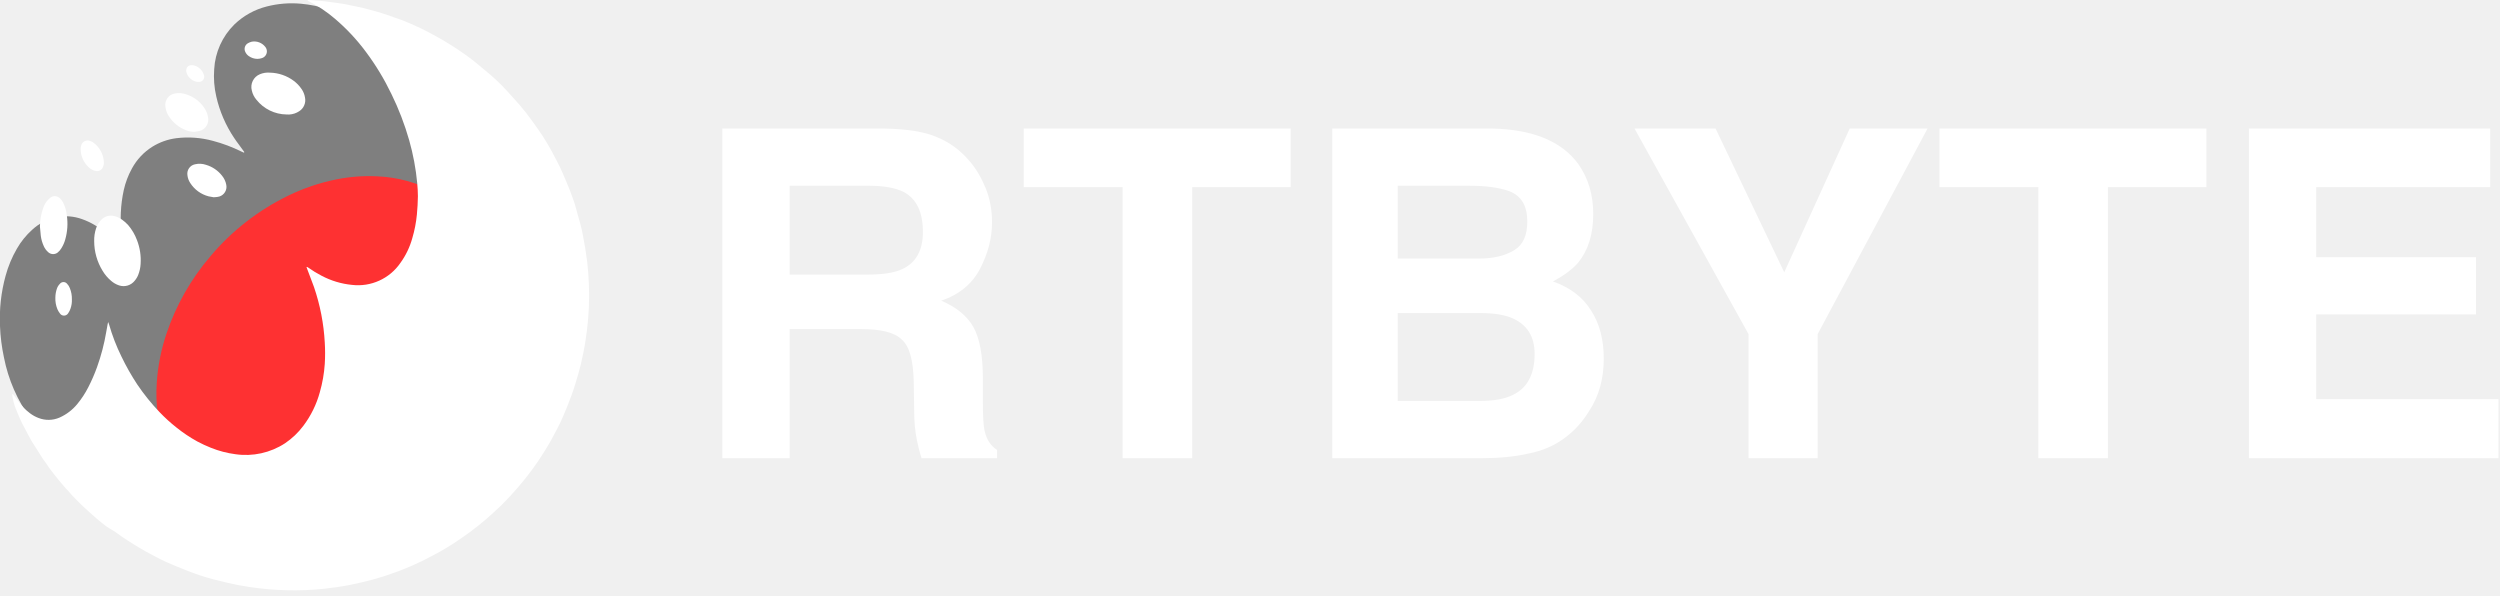
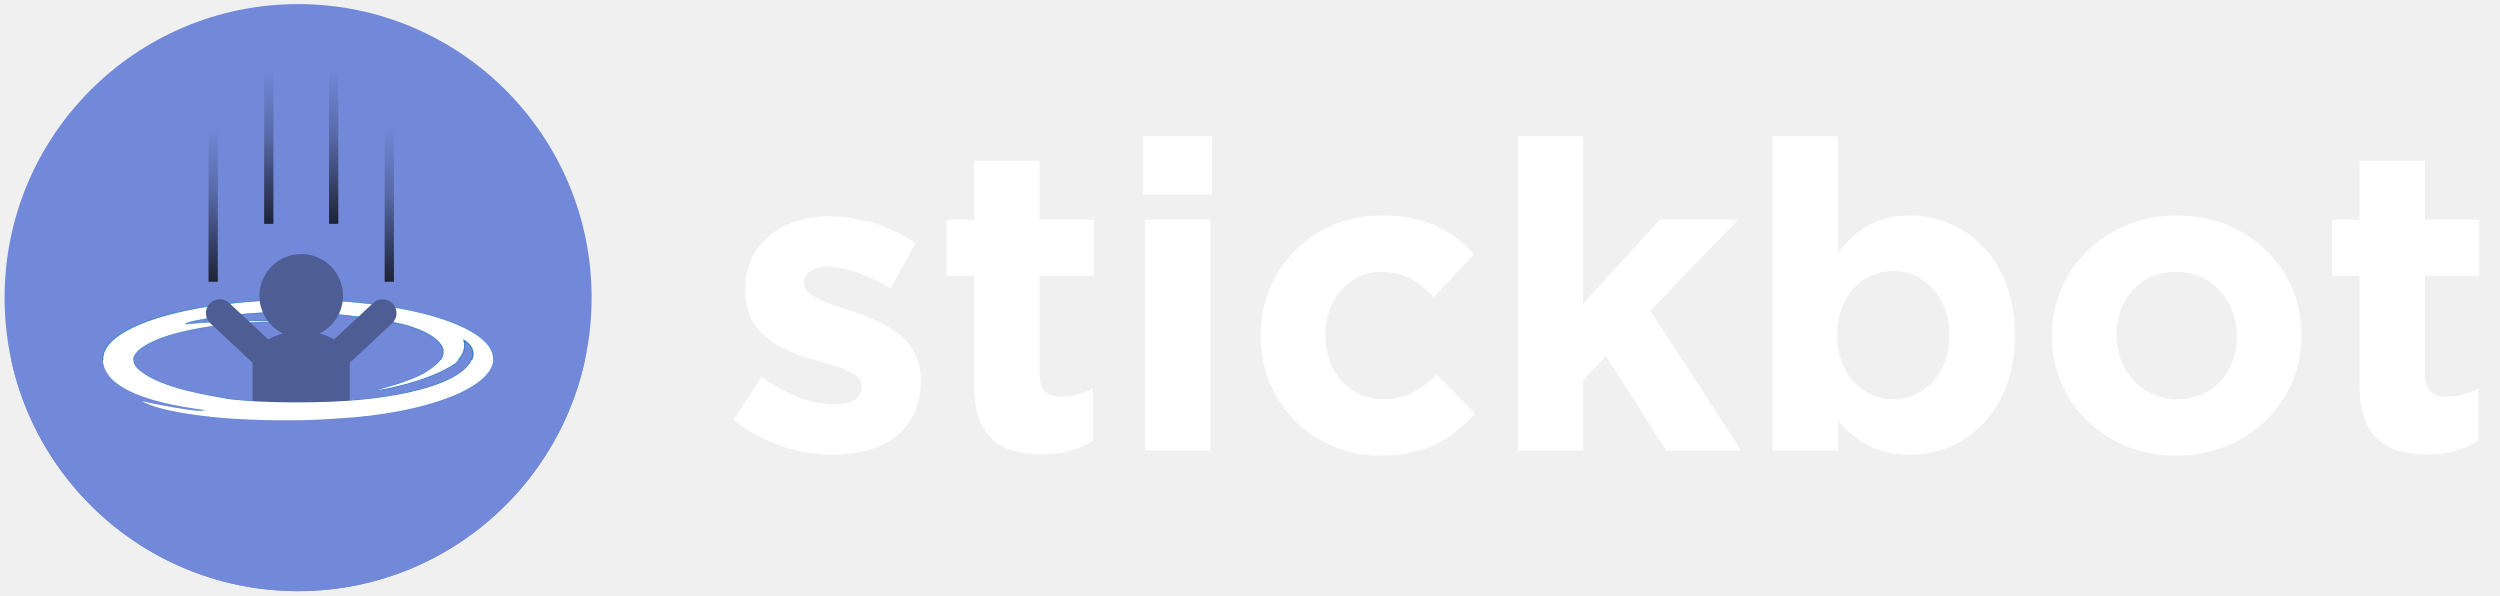
- <svg xmlns="http://www.w3.org/2000/svg" width="100%" height="100%" viewBox="0 0 546 130" version="1.1" xml:space="preserve" style="fill-rule:evenodd;clip-rule:evenodd;stroke-linejoin:round;stroke-miterlimit:2;">
-   <g transform="matrix(1,0,0,1,149.76,100.07)">
-     <g transform="matrix(100,0,0,100,0,0)">
-       <path d="M0.382,-0.282L0.227,-0.282L0.227,-0L0.08,-0L0.08,-0.72L0.433,-0.72C0.483,-0.719 0.522,-0.713 0.549,-0.701C0.576,-0.69 0.599,-0.673 0.618,-0.651C0.634,-0.633 0.646,-0.612 0.655,-0.59C0.664,-0.568 0.669,-0.543 0.669,-0.515C0.669,-0.48 0.66,-0.447 0.643,-0.414C0.626,-0.381 0.597,-0.357 0.558,-0.344C0.591,-0.33 0.614,-0.311 0.628,-0.287C0.642,-0.262 0.649,-0.225 0.649,-0.174L0.649,-0.126C0.649,-0.093 0.65,-0.071 0.653,-0.059C0.657,-0.041 0.666,-0.027 0.68,-0.018L0.68,-0L0.515,-0C0.51,-0.016 0.507,-0.029 0.505,-0.039C0.501,-0.059 0.499,-0.079 0.499,-0.101L0.498,-0.167C0.497,-0.213 0.489,-0.244 0.472,-0.259C0.456,-0.275 0.426,-0.282 0.382,-0.282ZM0.473,-0.413C0.503,-0.427 0.518,-0.454 0.518,-0.494C0.518,-0.538 0.504,-0.567 0.475,-0.582C0.458,-0.59 0.434,-0.595 0.401,-0.595L0.227,-0.595L0.227,-0.401L0.397,-0.401C0.431,-0.401 0.456,-0.405 0.473,-0.413Z" style="fill:white;fill-rule:nonzero;" />
-     </g>
-     <g transform="matrix(100,0,0,100,72.2168,0)">
-       <path d="M0.599,-0.72L0.599,-0.592L0.384,-0.592L0.384,-0L0.232,-0L0.232,-0.592L0.016,-0.592L0.016,-0.72L0.599,-0.72Z" style="fill:white;fill-rule:nonzero;" />
-     </g>
-     <g transform="matrix(100,0,0,100,133.301,0)">
-       <path d="M0.405,-0L0.079,-0L0.079,-0.72L0.428,-0.72C0.516,-0.718 0.579,-0.693 0.616,-0.643C0.638,-0.612 0.649,-0.576 0.649,-0.533C0.649,-0.489 0.638,-0.454 0.616,-0.427C0.603,-0.412 0.585,-0.399 0.561,-0.386C0.598,-0.373 0.626,-0.352 0.644,-0.323C0.663,-0.294 0.672,-0.259 0.672,-0.217C0.672,-0.175 0.662,-0.136 0.64,-0.103C0.626,-0.08 0.609,-0.061 0.589,-0.046C0.566,-0.028 0.538,-0.016 0.507,-0.01C0.476,-0.003 0.442,-0 0.405,-0ZM0.401,-0.317L0.222,-0.317L0.222,-0.125L0.399,-0.125C0.431,-0.125 0.455,-0.129 0.473,-0.138C0.505,-0.153 0.521,-0.183 0.521,-0.228C0.521,-0.265 0.505,-0.291 0.474,-0.305C0.457,-0.313 0.433,-0.317 0.401,-0.317ZM0.476,-0.454C0.496,-0.466 0.505,-0.487 0.505,-0.517C0.505,-0.551 0.492,-0.573 0.466,-0.583C0.444,-0.591 0.415,-0.595 0.38,-0.595L0.222,-0.595L0.222,-0.436L0.399,-0.436C0.431,-0.436 0.456,-0.442 0.476,-0.454Z" style="fill:white;fill-rule:nonzero;" />
-     </g>
-     <g transform="matrix(100,0,0,100,205.518,0)">
-       <path d="M0.657,-0.72L0.417,-0.271L0.417,-0L0.266,-0L0.266,-0.271L0.017,-0.72L0.194,-0.72L0.344,-0.406L0.487,-0.72L0.657,-0.72Z" style="fill:white;fill-rule:nonzero;" />
-     </g>
-     <g transform="matrix(100,0,0,100,272.217,0)">
-       <path d="M0.599,-0.72L0.599,-0.592L0.384,-0.592L0.384,-0L0.232,-0L0.232,-0.592L0.016,-0.592L0.016,-0.72L0.599,-0.72Z" style="fill:white;fill-rule:nonzero;" />
-     </g>
-     <g transform="matrix(100,0,0,100,333.301,0)">
-       <path d="M0.577,-0.314L0.228,-0.314L0.228,-0.129L0.626,-0.129L0.626,-0L0.081,-0L0.081,-0.72L0.608,-0.72L0.608,-0.592L0.228,-0.592L0.228,-0.439L0.577,-0.439L0.577,-0.314Z" style="fill:white;fill-rule:nonzero;" />
+ <svg xmlns="http://www.w3.org/2000/svg" width="100%" height="100%" viewBox="0 0 546 130" version="1.1" xml:space="preserve" style="fill-rule:evenodd;clip-rule:evenodd;stroke-linecap:round;stroke-linejoin:round;stroke-miterlimit:1.5;">
+   <g>
+     <clipPath id="_clip1">
+       <circle cx="65.104" cy="65" r="64.104" />
+     </clipPath>
+     <g clip-path="url(#_clip1)">
+       <rect x="1" y="0.896" width="128.207" height="128.207" style="fill:#7289da;" />
+       <path id="Portal" d="M45.03,89.587C29.574,87.653 22.471,83.697 22.471,78.332C22.471,71.225 41.574,65.455 65.104,65.455C88.633,65.455 107.736,71.225 107.736,78.332C107.736,84.582 93.382,90.236 73.816,91.403C64.195,92.195 53.691,91.649 50.007,91.384C44.064,90.96 34.408,89.728 30.977,87.587C33.141,88.149 37.227,88.882 40.655,89.422C42.96,89.746 43.879,89.793 45.03,89.587ZM101.252,74.251C101.252,74.251 105.615,76.541 101.699,80.431C97.783,84.321 87.274,86.734 76.406,87.511C65.539,88.288 52.531,87.699 49.341,87.071C46.151,86.443 35.55,85.026 30.505,80.954C26.015,77.328 33.872,74.435 34.505,74.128C35.138,73.821 44.589,70.041 62.438,70.285C62.944,70.291 62.366,70.105 62.366,70.105C62.366,70.105 48.692,69.855 40.568,70.785C40.169,70.133 53.808,67.834 65.232,68.159C76.655,68.483 87.256,70.467 89.379,71.251C91.529,71.938 95.418,73.344 96.649,75.908C97.287,78.166 95.757,79.521 93.032,81.279C89.413,83.478 83.165,84.898 82.489,85.146C81.812,85.395 93.68,83.467 99.541,79.239C102.404,76.533 101.252,74.251 101.252,74.251Z" style="fill:#fff;" />
+       <path d="M44.005,89.58C37.645,88.72 32.763,87.505 29.263,85.983C24.586,83.948 22.37,81.355 22.373,78.332C22.374,77.025 23.006,75.761 24.188,74.571C25.935,72.811 28.892,71.208 32.768,69.852C40.597,67.115 52.184,65.383 65.104,65.393C78.021,65.398 89.603,67.142 97.428,69.886C103.889,72.152 107.788,75.111 107.788,78.332C107.789,79.723 107.087,81.085 105.778,82.376C103.858,84.269 100.627,86.01 96.4,87.461C90.518,89.48 82.708,90.941 73.822,91.477C69.82,91.809 65.665,91.91 61.912,91.896C56.637,91.877 52.154,91.63 50,91.477C46.702,91.245 42.261,90.765 38.373,90.019C35.235,89.416 32.455,88.638 30.918,87.681C30.871,87.652 30.853,87.593 30.875,87.543C30.896,87.493 30.951,87.466 31.004,87.479C31.976,87.731 33.337,88.016 34.85,88.303C36.704,88.655 38.788,89.008 40.672,89.303C41.821,89.463 42.624,89.555 43.283,89.58C43.542,89.59 43.778,89.59 44.005,89.58ZM31.779,87.898C33.369,88.665 35.761,89.301 38.412,89.815C42.291,90.566 46.722,91.053 50.013,91.291C52.165,91.447 56.643,91.702 61.912,91.73C65.662,91.75 69.812,91.655 73.81,91.33L73.812,91.329C82.685,90.806 90.487,89.359 96.362,87.349C100.571,85.91 103.79,84.182 105.703,82.299C106.989,81.033 107.683,79.698 107.684,78.332C107.684,76.716 106.686,75.172 104.87,73.748C102.327,71.755 98.185,70 92.921,68.629C85.454,66.684 75.73,65.513 65.104,65.517C54.479,65.524 44.759,66.708 37.295,68.659C32.038,70.034 27.902,71.789 25.364,73.782C23.563,75.197 22.569,76.728 22.57,78.332C22.573,81.29 24.769,83.801 29.35,85.783C33.021,87.372 38.217,88.615 45.045,89.463C45.106,89.471 45.153,89.522 45.155,89.584C45.156,89.646 45.112,89.699 45.052,89.71C44.468,89.814 43.943,89.854 43.273,89.826C42.608,89.799 41.797,89.706 40.638,89.542L40.636,89.541C38.749,89.242 36.663,88.884 34.808,88.529C33.681,88.313 32.64,88.098 31.779,87.898ZM62.546,70.23C62.472,70.192 62.366,70.155 62.366,70.155C62.366,70.155 55.937,70.037 49.277,70.265C46.226,70.369 43.126,70.546 40.574,70.839C40.553,70.842 40.532,70.832 40.521,70.814C40.493,70.767 40.497,70.714 40.55,70.658C40.642,70.56 40.934,70.436 41.4,70.302C42.889,69.873 46.189,69.291 50.271,68.828C54.768,68.318 60.214,67.952 65.233,68.092C69.542,68.211 73.734,68.567 77.399,69.006C83.459,69.731 88.078,70.684 89.406,71.172C90.714,71.589 92.662,72.271 94.271,73.316C95.327,74.002 96.237,74.845 96.73,75.869C96.732,75.874 96.734,75.878 96.735,75.883C97.039,76.956 96.866,77.831 96.317,78.64C95.69,79.564 94.562,80.404 93.083,81.359C93.083,81.36 93.082,81.36 93.081,81.361C91.9,82.08 90.439,82.717 88.981,83.257C87.15,83.937 85.324,84.463 84.073,84.809C86.051,84.427 89.55,83.616 92.981,82.365C95.349,81.503 97.685,80.431 99.464,79.146L99.469,79.142C100.299,78.354 100.784,77.603 101.054,76.936C101.68,75.389 101.14,74.307 101.14,74.307C101.116,74.259 101.125,74.2 101.164,74.162C101.203,74.124 101.262,74.115 101.31,74.14C101.31,74.14 103.368,75.229 103.45,77.174C103.489,78.099 103.085,79.223 101.782,80.515C99.888,82.393 96.466,83.931 92.206,85.103C87.621,86.365 82.066,87.207 76.413,87.606C71.981,87.919 67.193,88.005 62.86,87.955C56.559,87.881 51.218,87.518 49.327,87.144C47.304,86.745 42.304,86.026 37.627,84.515C34.918,83.64 32.318,82.5 30.466,81.002C28.838,79.687 28.807,78.464 29.463,77.422C30.636,75.559 34.069,74.275 34.48,74.076C34.918,73.864 39.566,71.995 48.285,70.94C52.19,70.468 56.912,70.158 62.439,70.234C62.48,70.235 62.517,70.233 62.546,70.23ZM62.385,70.058C62.39,70.06 62.4,70.063 62.413,70.068C62.479,70.091 62.624,70.147 62.668,70.19C62.694,70.215 62.699,70.243 62.694,70.264C62.69,70.28 62.679,70.298 62.653,70.311C62.624,70.325 62.559,70.336 62.437,70.335C56.916,70.26 52.198,70.571 48.298,71.045C39.602,72.101 34.967,73.968 34.53,74.18C34.124,74.377 30.724,75.643 29.566,77.487C28.94,78.484 28.987,79.648 30.545,80.905C32.388,82.391 34.974,83.521 37.668,84.388C42.34,85.891 47.335,86.601 49.356,86.998C51.244,87.368 56.574,87.722 62.862,87.785C67.19,87.829 71.973,87.736 76.4,87.416C82.037,87.008 87.577,86.16 92.148,84.894C96.359,83.727 99.746,82.208 101.616,80.347C102.849,79.12 103.245,78.061 103.207,77.185C103.146,75.814 102.031,74.905 101.487,74.541C101.615,75.006 101.738,75.904 101.281,77.028C100.998,77.722 100.493,78.506 99.624,79.326C99.62,79.33 99.616,79.333 99.611,79.336C97.378,80.944 94.279,82.22 91.328,83.17C87.98,84.248 84.824,84.906 83.348,85.156C82.926,85.228 82.639,85.266 82.523,85.271C82.466,85.274 82.432,85.265 82.42,85.26C82.375,85.239 82.362,85.206 82.357,85.178C82.355,85.16 82.356,85.084 82.453,85.048C82.909,84.881 85.902,84.183 88.913,83.072C90.358,82.538 91.808,81.909 92.981,81.198C94.435,80.262 95.547,79.443 96.165,78.536C96.684,77.774 96.847,76.95 96.564,75.939L96.562,75.936C96.083,74.943 95.199,74.128 94.176,73.461C92.582,72.423 90.65,71.745 89.353,71.33C89.352,71.33 89.351,71.329 89.35,71.329C88.03,70.84 83.424,69.885 77.381,69.154C73.721,68.711 69.534,68.351 65.23,68.226C60.217,68.081 54.776,68.441 50.284,68.946C46.21,69.404 42.917,69.981 41.43,70.408C41.078,70.509 40.829,70.601 40.697,70.682C40.674,70.696 40.655,70.709 40.641,70.722C43.18,70.436 46.251,70.263 49.274,70.162C55.936,69.937 62.367,70.055 62.367,70.055C62.373,70.055 62.379,70.056 62.385,70.058Z" style="fill:#006fb5;fill-opacity:0.71;" />
+       <g id="Character">
+         <path d="M63.633,72.975C59.911,72.018 57.156,68.636 57.156,64.616C57.156,59.852 61.023,55.985 65.787,55.985C70.55,55.985 74.417,59.852 74.417,64.616C74.417,68.636 71.662,72.018 67.94,72.975C69.906,73.247 71.661,73.885 73.018,74.772L81.842,66.544C82.864,65.591 84.467,65.647 85.42,66.669C86.373,67.69 86.317,69.294 85.295,70.247L76.368,78.572C76.219,78.711 76.058,78.828 75.888,78.924C75.898,79.044 75.904,79.165 75.904,79.286C75.904,79.354 75.902,79.421 75.899,79.487C75.902,79.52 75.904,79.552 75.904,79.585L75.904,97.748C75.904,98.287 75.466,98.724 74.927,98.724L72.549,98.724C72.693,98.724 72.81,98.841 72.81,98.985L72.81,110.667C72.81,110.811 72.693,110.928 72.549,110.928L67.528,110.928C67.384,110.928 67.267,110.811 67.267,110.667L67.267,98.985C67.267,98.841 67.384,98.724 67.528,98.724L64.045,98.724C64.189,98.724 64.306,98.841 64.306,98.985L64.306,110.667C64.306,110.811 64.189,110.928 64.045,110.928L59.024,110.928C58.88,110.928 58.763,110.811 58.763,110.667L58.763,98.985C58.763,98.841 58.88,98.724 59.024,98.724L56.646,98.724C56.107,98.724 55.669,98.287 55.669,97.748L55.669,79.585C55.669,79.552 55.671,79.52 55.674,79.487C55.671,79.421 55.669,79.354 55.669,79.286C55.669,79.165 55.675,79.044 55.685,78.924C55.515,78.828 55.354,78.711 55.205,78.572L46.278,70.247C45.256,69.294 45.2,67.69 46.153,66.669C47.106,65.647 48.709,65.591 49.731,66.544L58.555,74.772C59.912,73.885 61.667,73.247 63.633,72.975Z" style="fill:#4e5d94;stroke:#4e5d94;stroke-width:1px;" />
+       </g>
+       <g id="Trail" opacity="0.75">
+         <path d="M45.542,27.628L45.542,61.538L47.566,61.538L47.566,27.628L45.542,27.628Z" style="fill:url(#_Linear2);" />
+         <path d="M84.007,27.628L84.007,61.538L86.031,61.538L86.031,27.628L84.007,27.628Z" style="fill:url(#_Linear3);" />
+         <path d="M71.86,14.975L71.86,48.885L73.884,48.885L73.884,14.975L71.86,14.975Z" style="fill:url(#_Linear4);" />
+         <path d="M57.689,14.975L57.689,48.885L59.713,48.885L59.713,14.975L57.689,14.975Z" style="fill:url(#_Linear5);" />
+       </g>
+       <path d="M107.725,78.635L129.207,78.635L129.207,129.104L1,129.104L1,78.635L22.479,78.635C22.743,83.846 29.866,87.689 45.03,89.587C43.879,89.793 42.96,89.746 40.655,89.422C37.227,88.882 33.141,88.149 30.977,87.587C34.408,89.728 44.064,90.96 50.007,91.384C53.691,91.649 64.195,92.195 73.816,91.403C93.065,90.255 107.27,84.764 107.725,78.635Z" style="fill:#7289da;" />
+       <path id="Portal1" d="M107.725,78.635C107.27,84.764 93.065,90.255 73.816,91.403C64.195,92.195 53.691,91.649 50.007,91.384C44.064,90.96 34.408,89.728 30.977,87.587C33.141,88.149 37.227,88.882 40.655,89.422C42.96,89.746 43.879,89.793 45.03,89.587C29.866,87.689 22.743,83.846 22.479,78.635L29.127,78.635C29.109,79.356 29.493,80.136 30.505,80.954C35.55,85.026 46.151,86.443 49.341,87.071C52.531,87.699 65.539,88.288 76.406,87.511C87.274,86.734 97.783,84.321 101.699,80.431C102.347,79.788 102.768,79.188 103.02,78.635L107.725,78.635ZM100.122,78.635C99.95,78.833 99.757,79.035 99.541,79.239C93.68,83.467 81.812,85.395 82.489,85.146C83.165,84.898 89.413,83.478 93.032,81.279C94.473,80.349 95.58,79.532 96.209,78.635L100.122,78.635Z" style="fill:#fff;" />
    </g>
  </g>
-   <path d="M27.19,55.78C27.32,55.64 27.19,55.52 27.19,55.4C26.93,54.04 26.71,52.68 26.57,51.3C26.179,48.051 26.331,44.759 27.02,41.56C27.386,39.891 27.992,38.284 28.82,36.79C29.867,34.86 31.392,33.231 33.25,32.06C34.851,31.061 36.648,30.42 38.52,30.18C41.2,29.856 43.917,30.056 46.52,30.77C48.653,31.333 50.724,32.11 52.7,33.09L53.28,33.35C53.43,33.17 53.28,33.09 53.21,33C52.53,32 51.8,31.14 51.16,30.16C49.296,27.394 47.963,24.304 47.23,21.05C46.781,19.107 46.629,17.108 46.78,15.12C46.98,11.43 48.549,7.945 51.18,5.35C53.15,3.447 55.584,2.092 58.24,1.42C60.674,0.792 63.197,0.586 65.7,0.81C69.779,1.198 73.736,2.413 77.33,4.38C78.1,4.78 78.84,5.23 79.58,5.67C79.928,5.889 80.296,6.073 80.68,6.22C87.869,8.949 94.473,13.022 100.14,18.22C109.68,26.89 116.407,38.223 119.45,50.75C120.181,53.708 120.689,56.716 120.97,59.75C121.12,61.34 121.2,62.93 121.24,64.53C121.297,66.715 121.233,68.902 121.05,71.08C120.463,78.357 118.577,85.469 115.48,92.08C109.998,103.909 100.746,113.593 89.18,119.61C80.506,124.119 70.834,126.372 61.06,126.16C52.493,126.028 44.054,124.049 36.32,120.36C24.088,114.618 14.01,105.109 7.57,93.23C7.288,92.793 7.069,92.318 6.92,91.82C6.869,91.679 6.791,91.55 6.69,91.44C3.791,87.457 1.801,82.886 0.86,78.05C0.379,75.809 0.091,73.53 0,71.24C-0.172,67.532 0.239,63.82 1.22,60.24C1.78,58.172 2.607,56.185 3.68,54.33C4.572,52.768 5.71,51.36 7.05,50.16C8.506,48.822 10.29,47.89 12.22,47.46C14.134,47.053 16.124,47.195 17.96,47.87C19.883,48.553 21.649,49.617 23.15,51C24.534,52.276 25.757,53.716 26.79,55.29C26.91,55.46 27,55.67 27.19,55.78Z" style="fill:rgb(127,127,127);fill-rule:nonzero;" />
-   <path d="M62.55,114.88C58.649,114.893 54.781,114.167 51.15,112.74C44.162,110.008 38.688,104.381 36.15,97.32C35.289,95.032 34.711,92.648 34.43,90.22C34.152,88.008 34.088,85.774 34.24,83.55C34.482,79.924 35.191,76.344 36.35,72.9C38.425,66.702 41.678,60.963 45.93,56C50.619,50.416 56.437,45.887 63,42.71C66.306,41.098 69.804,39.915 73.41,39.19C76.37,38.587 79.393,38.358 82.41,38.51C86.744,38.692 90.983,39.837 94.82,41.86C100.085,44.653 104.223,49.185 106.53,54.68C107.67,57.332 108.424,60.134 108.77,63C109.048,65.256 109.112,67.532 108.96,69.8C108.71,73.53 107.96,77.21 106.73,80.74C104.727,86.576 101.677,91.998 97.73,96.74C93.382,102.075 88.018,106.494 81.95,109.74C78.278,111.706 74.345,113.14 70.27,114C68.474,114.382 66.653,114.629 64.82,114.74L62.55,114.88Z" style="fill:rgb(254,49,50);fill-rule:nonzero;" />
-   <path d="M20.57,52.68C20.542,51.709 20.688,50.74 21,49.82C21.231,49.134 21.618,48.511 22.13,48C22.843,47.238 23.918,46.924 24.93,47.18C25.537,47.326 26.111,47.588 26.62,47.95C27.126,48.302 27.589,48.711 28,49.17C28.827,50.143 29.477,51.253 29.92,52.45C30.561,54.108 30.83,55.887 30.71,57.66C30.664,58.462 30.491,59.252 30.2,60C30.013,60.486 29.742,60.936 29.4,61.33C28.593,62.345 27.228,62.746 26,62.33C25.359,62.116 24.768,61.776 24.26,61.33C23.519,60.702 22.887,59.955 22.39,59.12C21.203,57.182 20.573,54.953 20.57,52.68Z" style="fill:white;fill-rule:nonzero;" />
-   <path d="M62.57,25C60.009,24.97 57.593,23.786 56,21.78C55.507,21.206 55.163,20.519 55,19.78C54.601,18.323 55.361,16.781 56.76,16.21C57.467,15.915 58.237,15.798 59,15.87C60.847,15.917 62.635,16.532 64.12,17.63C64.8,18.128 65.389,18.741 65.86,19.44C66.248,19.991 66.504,20.624 66.61,21.29C66.858,22.452 66.353,23.653 65.35,24.29C64.699,24.724 63.942,24.973 63.16,25.01C62.963,25.017 62.766,25.014 62.57,25Z" style="fill:white;fill-rule:nonzero;" />
-   <path d="M8.72,49.49C8.728,48.102 8.972,46.726 9.44,45.42C9.658,44.737 10.031,44.114 10.53,43.6C10.664,43.46 10.807,43.329 10.96,43.21C11.53,42.712 12.39,42.712 12.96,43.21C13.344,43.531 13.652,43.934 13.86,44.39C14.25,45.212 14.497,46.095 14.59,47C14.86,48.781 14.74,50.6 14.24,52.33C14.061,52.975 13.791,53.591 13.44,54.16C13.223,54.545 12.935,54.884 12.59,55.16C11.946,55.666 11.011,55.596 10.45,55C10.082,54.663 9.786,54.255 9.58,53.8C9.241,53.075 9.015,52.303 8.91,51.51C8.83,50.87 8.79,50.18 8.72,49.49Z" style="fill:white;fill-rule:nonzero;" />
-   <path d="M42.43,28.8C41.824,28.79 41.224,28.672 40.66,28.45C39.126,27.873 37.816,26.822 36.92,25.45C36.481,24.806 36.206,24.065 36.12,23.29C35.911,21.928 36.851,20.634 38.21,20.41C39.023,20.262 39.86,20.327 40.64,20.6C42.28,21.106 43.695,22.167 44.64,23.6C45.049,24.201 45.322,24.883 45.44,25.6C45.476,25.772 45.494,25.948 45.494,26.124C45.494,27.479 44.423,28.613 43.07,28.69L42.43,28.8Z" style="fill:white;fill-rule:nonzero;" />
-   <path d="M46.66,43.08C46.287,43.034 45.916,42.967 45.55,42.88C43.898,42.448 42.469,41.409 41.55,39.97C41.2,39.448 40.987,38.846 40.93,38.22C40.775,37.144 41.488,36.119 42.55,35.89C43.36,35.689 44.211,35.727 45,36C46.382,36.407 47.602,37.236 48.49,38.37C48.965,38.946 49.286,39.635 49.42,40.37C49.449,40.514 49.464,40.661 49.464,40.809C49.464,41.913 48.636,42.857 47.54,43C47.28,43.05 47,43.05 46.66,43.08Z" style="fill:white;fill-rule:nonzero;" />
-   <path d="M22.69,35.4C22.704,35.793 22.625,36.183 22.46,36.54C22.222,37.119 21.607,37.458 20.99,37.35C20.715,37.315 20.448,37.233 20.2,37.11C19.91,36.963 19.641,36.778 19.4,36.56C18.274,35.533 17.626,34.083 17.61,32.56C17.611,32.303 17.648,32.047 17.72,31.8C17.877,31.145 18.467,30.68 19.14,30.68C19.339,30.68 19.537,30.721 19.72,30.8C19.945,30.868 20.158,30.973 20.35,31.11C21.74,32.11 22.602,33.69 22.69,35.4Z" style="fill:white;fill-rule:nonzero;" />
-   <path d="M15.7,65.4C15.727,66.08 15.625,66.758 15.4,67.4C15.282,67.755 15.113,68.092 14.9,68.4C14.709,68.729 14.356,68.932 13.975,68.932C13.594,68.932 13.241,68.729 13.05,68.4C12.837,68.129 12.662,67.829 12.53,67.51C12.208,66.714 12.058,65.858 12.09,65C12.095,64.319 12.214,63.643 12.44,63C12.572,62.624 12.787,62.282 13.07,62C13.259,61.748 13.555,61.6 13.87,61.6C14.185,61.6 14.481,61.748 14.67,62C14.925,62.263 15.122,62.577 15.25,62.92C15.572,63.706 15.726,64.551 15.7,65.4Z" style="fill:white;fill-rule:nonzero;" />
-   <path d="M56.23,12.86C55.544,12.857 54.877,12.64 54.32,12.24C53.965,11.99 53.691,11.643 53.53,11.24C53.251,10.573 53.519,9.794 54.15,9.44C54.415,9.286 54.702,9.171 55,9.1C56.109,8.907 57.238,9.342 57.93,10.23C58.162,10.507 58.289,10.857 58.289,11.219C58.289,11.905 57.83,12.512 57.17,12.7C57.028,12.752 56.88,12.789 56.73,12.81C56.52,12.84 56.32,12.85 56.23,12.86Z" style="fill:white;fill-rule:nonzero;" />
-   <path d="M40.66,15.56C40.66,14.73 41.03,14.31 41.71,14.24L42.16,14.24C43.289,14.452 44.209,15.28 44.54,16.38C44.584,16.502 44.606,16.631 44.606,16.761C44.606,17.381 44.096,17.891 43.476,17.891C43.458,17.891 43.439,17.891 43.42,17.89C43.138,17.9 42.857,17.859 42.59,17.77C41.827,17.504 41.203,16.942 40.86,16.21C40.778,15.998 40.711,15.781 40.66,15.56Z" style="fill:white;fill-rule:nonzero;" />
-   <path d="M2.69,86L2.92,86.2C3.24,86.61 3.56,87.02 3.86,87.44C4.604,88.53 5.523,89.489 6.58,90.28C7.137,90.696 7.75,91.033 8.4,91.28C9.882,91.865 11.539,91.837 13,91.2C14.487,90.539 15.801,89.543 16.84,88.29C17.793,87.142 18.615,85.891 19.29,84.56C20.022,83.137 20.66,81.667 21.2,80.16C22.091,77.677 22.76,75.121 23.2,72.52C23.31,71.92 23.41,71.33 23.52,70.74C23.549,70.601 23.586,70.465 23.63,70.33C23.72,70.58 23.78,70.73 23.83,70.89C24.516,73.281 25.413,75.607 26.51,77.84C27.533,79.97 28.699,82.028 30,84C31.444,86.131 33.063,88.138 34.84,90C35.987,91.208 37.221,92.33 38.53,93.36C39.96,94.513 41.489,95.537 43.1,96.42C44.073,96.94 45.075,97.404 46.1,97.81C47.805,98.492 49.589,98.959 51.41,99.2C55.193,99.753 59.05,98.902 62.25,96.81C63.787,95.773 65.14,94.485 66.25,93C67.905,90.804 69.127,88.313 69.85,85.66C70.428,83.644 70.79,81.573 70.93,79.48C71.025,77.925 71.025,76.365 70.93,74.81C70.706,70.685 69.916,66.61 68.58,62.7C68.14,61.41 67.58,60.15 67.14,58.88C67.08,58.7 67.01,58.52 66.93,58.29C67.091,58.293 67.245,58.357 67.36,58.47C68.274,59.12 69.233,59.705 70.23,60.22C72.295,61.313 74.554,61.993 76.88,62.22C81.016,62.708 85.096,60.855 87.45,57.42C88.634,55.783 89.514,53.948 90.05,52C90.549,50.316 90.884,48.588 91.05,46.84C91.17,45.51 91.26,44.18 91.27,42.84C91.27,41.89 91.2,40.94 91.12,39.99C90.822,36.827 90.237,33.697 89.37,30.64C88.383,27.172 87.087,23.798 85.5,20.56C83.939,17.302 82.064,14.203 79.9,11.31C77.939,8.667 75.684,6.255 73.18,4.12C71.427,2.612 69.5,1.32 67.44,0.27C67.35,0.22 67.27,0.16 67.18,0.12C67.09,0.08 67.33,0 67.4,0C69.08,0.1 70.76,0.23 72.4,0.48C73.73,0.67 75.06,0.81 76.4,1.13C77.4,1.36 78.4,1.52 79.32,1.75C80.24,1.98 81.11,2.21 82,2.46C82.89,2.71 83.7,2.96 84.54,3.25C85.38,3.54 86.44,3.95 87.39,4.25C88.91,4.81 90.39,5.48 91.85,6.16C92.61,6.52 93.35,6.92 94.1,7.31C94.85,7.7 95.62,8.13 96.37,8.56C96.97,8.9 97.56,9.26 98.14,9.63C98.72,10 99.57,10.52 100.27,11C101.51,11.85 102.75,12.72 103.92,13.68C105.09,14.64 106.02,15.41 107.05,16.29C108.393,17.449 109.665,18.688 110.86,20C111.72,20.94 112.57,21.88 113.41,22.84C114.447,24.029 115.422,25.27 116.33,26.56C117.04,27.56 117.76,28.56 118.42,29.56C119.385,31.04 120.273,32.568 121.08,34.14C121.47,34.91 121.9,35.67 122.27,36.45C122.64,37.23 123.09,38.26 123.47,39.17C123.85,40.08 124.21,40.92 124.55,41.81C125.04,43.12 125.55,44.45 125.88,45.81C126.19,46.91 126.51,48.01 126.8,49.11C126.98,49.78 127.12,50.46 127.25,51.11C127.657,53.11 127.99,55.157 128.25,57.25C128.62,60.493 128.74,63.759 128.61,67.02C128.507,69.364 128.28,71.7 127.93,74.02C127.67,75.88 127.28,77.72 126.86,79.55C126.53,80.95 126.1,82.33 125.69,83.72C125.17,85.46 124.53,87.16 123.86,88.84C123.54,89.64 123.17,90.43 122.86,91.21C122.55,91.99 122.11,92.81 121.71,93.6C121.31,94.39 120.83,95.28 120.37,96.12C119.51,97.67 118.58,99.12 117.58,100.64C116.74,101.89 115.83,103.1 114.9,104.29C113.76,105.73 112.567,107.12 111.32,108.46C110.18,109.7 108.979,110.881 107.72,112C106.66,113 105.59,113.89 104.48,114.78C103.37,115.67 102.09,116.63 100.84,117.48C99.84,118.2 98.73,118.9 97.64,119.56C96.55,120.22 95.53,120.82 94.43,121.37C93.65,121.76 92.9,122.18 92.12,122.56C91.34,122.94 90.52,123.31 89.71,123.66C88.53,124.14 87.35,124.66 86.15,125.06C84.6,125.64 83.01,126.15 81.41,126.58C79.81,127.01 78.06,127.41 76.41,127.75C74.54,128.12 72.66,128.37 70.77,128.59C68.083,128.871 65.381,128.978 62.68,128.91C59.894,128.847 57.115,128.603 54.36,128.18C52.75,127.95 51.16,127.63 49.59,127.26C47.64,126.81 45.69,126.33 43.78,125.69C42.78,125.36 41.78,124.99 40.78,124.6C39.34,124.03 37.9,123.44 36.48,122.82C35.65,122.45 34.84,122.04 34.04,121.62C33.24,121.2 32.59,120.85 31.87,120.46C31.32,120.15 30.78,119.84 30.25,119.52C29.47,119.05 28.7,118.58 27.94,118.08C27.18,117.58 26.37,117.08 25.59,116.47C24.81,115.86 24,115.51 23.28,115C22.56,114.49 21.85,113.88 21.16,113.3C20.16,112.44 19.16,111.54 18.16,110.61C17.04,109.51 15.9,108.42 14.89,107.21C14.71,106.99 14.49,106.81 14.31,106.6C13.84,106.06 13.38,105.52 12.92,104.97C12.61,104.59 12.31,104.18 11.99,103.81C11.232,102.893 10.531,101.932 9.89,100.93C9.73,100.7 9.54,100.49 9.39,100.26C8.87,99.46 8.39,98.65 7.87,97.85C7.56,97.36 7.22,96.85 6.93,96.38C6.49,95.61 6.08,94.82 5.67,94.04C5.12,93.04 4.55,91.94 4.1,90.84C3.86,90.27 3.61,89.69 3.38,89.11C3.052,88.217 2.817,87.292 2.68,86.35C2.69,86.2 2.69,86.1 2.69,86Z" style="fill:white;fill-rule:nonzero;" />
+   <path d="M181.824,99.32C192.728,99.32 201.094,94.244 201.094,83.058L201.094,82.87C201.094,73.658 192.916,70.274 185.866,67.924C180.414,66.044 175.62,64.728 175.62,61.908L175.62,61.72C175.62,59.746 177.406,58.242 180.884,58.242C184.55,58.242 189.532,60.028 194.514,62.942L199.966,53.072C194.514,49.406 187.558,47.244 181.166,47.244C171.014,47.244 162.742,52.978 162.742,63.224L162.742,63.412C162.742,73.188 170.732,76.478 177.782,78.546C183.328,80.238 188.216,81.272 188.216,84.374L188.216,84.562C188.216,86.818 186.336,88.322 182.2,88.322C177.5,88.322 171.766,86.254 166.314,82.306L160.204,91.706C166.878,96.97 174.774,99.32 181.824,99.32Z" style="fill:#fff;fill-rule:nonzero;" />
+   <path d="M227.414,99.226C232.208,99.226 235.686,98.098 238.694,96.312L238.694,84.844C236.626,85.972 234.276,86.63 231.644,86.63C228.448,86.63 227.038,85.032 227.038,81.742L227.038,60.216L238.882,60.216L238.882,47.996L227.038,47.996L227.038,35.118L212.75,35.118L212.75,47.996L206.734,47.996L206.734,60.216L212.75,60.216L212.75,84.092C212.75,95.748 218.672,99.226 227.414,99.226Z" style="fill:#fff;fill-rule:nonzero;" />
+   <path d="M249.692,42.45L264.732,42.45L264.732,29.76L249.692,29.76L249.692,42.45ZM250.068,98.38L264.356,98.38L264.356,47.996L250.068,47.996L250.068,98.38Z" style="fill:#fff;fill-rule:nonzero;" />
+   <path d="M301.58,99.508C311.638,99.508 317.278,95.654 322.166,90.296L313.8,81.836C310.322,85.126 307.032,87.194 302.238,87.194C294.436,87.194 289.454,80.99 289.454,73.282L289.454,73.094C289.454,65.668 294.53,59.37 301.674,59.37C306.75,59.37 309.946,61.532 313.142,64.916L321.884,55.516C317.184,50.252 311.262,47.056 301.768,47.056C286.352,47.056 275.354,58.9 275.354,73.282L275.354,73.47C275.354,87.852 286.446,99.508 301.58,99.508Z" style="fill:#fff;fill-rule:nonzero;" />
+   <path d="M331.472,98.38L345.76,98.38L345.76,83.058L350.742,77.794L363.902,98.38L380.258,98.38L360.424,67.83L379.6,47.996L362.492,47.996L345.76,66.326L345.76,29.76L331.472,29.76L331.472,98.38Z" style="fill:#fff;fill-rule:nonzero;" />
+   <path d="M417.106,99.32C429.044,99.32 440.042,90.108 440.042,73.282L440.042,73.094C440.042,56.268 428.856,47.056 417.106,47.056C409.68,47.056 404.886,50.534 401.408,55.234L401.408,29.76L387.12,29.76L387.12,98.38L401.408,98.38L401.408,91.8C404.792,95.842 409.492,99.32 417.106,99.32ZM413.44,87.194C406.766,87.194 401.22,81.648 401.22,73.282L401.22,73.094C401.22,64.728 406.766,59.182 413.44,59.182C420.114,59.182 425.754,64.728 425.754,73.094L425.754,73.282C425.754,81.742 420.114,87.194 413.44,87.194Z" style="fill:#fff;fill-rule:nonzero;" />
+   <path d="M475.292,99.508C490.99,99.508 502.646,87.758 502.646,73.282L502.646,73.094C502.646,58.618 491.084,47.056 475.48,47.056C459.782,47.056 448.126,58.806 448.126,73.282L448.126,73.47C448.126,87.946 459.688,99.508 475.292,99.508ZM475.48,87.194C467.584,87.194 462.226,80.708 462.226,73.282L462.226,73.094C462.226,65.668 467.114,59.37 475.292,59.37C483.188,59.37 488.546,65.856 488.546,73.282L488.546,73.47C488.546,80.896 483.658,87.194 475.48,87.194Z" style="fill:#fff;fill-rule:nonzero;" />
+   <path d="M530,99.226C534.794,99.226 538.272,98.098 541.28,96.312L541.28,84.844C539.212,85.972 536.862,86.63 534.23,86.63C531.034,86.63 529.624,85.032 529.624,81.742L529.624,60.216L541.468,60.216L541.468,47.996L529.624,47.996L529.624,35.118L515.336,35.118L515.336,47.996L509.32,47.996L509.32,60.216L515.336,60.216L515.336,84.092C515.336,95.748 521.258,99.226 530,99.226Z" style="fill:#fff;fill-rule:nonzero;" />
+   <defs>
+     <linearGradient id="_Linear2" x1="0" y1="0" x2="1" y2="0" gradientUnits="userSpaceOnUse" gradientTransform="matrix(2.0764e-15,-33.9102,2.02449,1.23964e-16,46.5539,61.5377)">
+       <stop offset="0" style="stop-color:#000;stop-opacity:1" />
+       <stop offset="0.57" style="stop-color:#000;stop-opacity:0.31" />
+       <stop offset="1" style="stop-color:#000;stop-opacity:0" />
+     </linearGradient>
+     <linearGradient id="_Linear3" x1="0" y1="0" x2="1" y2="0" gradientUnits="userSpaceOnUse" gradientTransform="matrix(2.0764e-15,-33.9102,2.02449,1.23964e-16,85.0191,61.5377)">
+       <stop offset="0" style="stop-color:#000;stop-opacity:1" />
+       <stop offset="0.57" style="stop-color:#000;stop-opacity:0.31" />
+       <stop offset="1" style="stop-color:#000;stop-opacity:0" />
+     </linearGradient>
+     <linearGradient id="_Linear4" x1="0" y1="0" x2="1" y2="0" gradientUnits="userSpaceOnUse" gradientTransform="matrix(2.0764e-15,-33.9102,2.02449,1.23964e-16,72.8722,48.8847)">
+       <stop offset="0" style="stop-color:#000;stop-opacity:1" />
+       <stop offset="0.57" style="stop-color:#000;stop-opacity:0.31" />
+       <stop offset="1" style="stop-color:#000;stop-opacity:0" />
+     </linearGradient>
+     <linearGradient id="_Linear5" x1="0" y1="0" x2="1" y2="0" gradientUnits="userSpaceOnUse" gradientTransform="matrix(2.0764e-15,-33.9102,2.02449,1.23964e-16,58.7008,48.8847)">
+       <stop offset="0" style="stop-color:#000;stop-opacity:1" />
+       <stop offset="0.57" style="stop-color:#000;stop-opacity:0.31" />
+       <stop offset="1" style="stop-color:#000;stop-opacity:0" />
+     </linearGradient>
+   </defs>
</svg>
